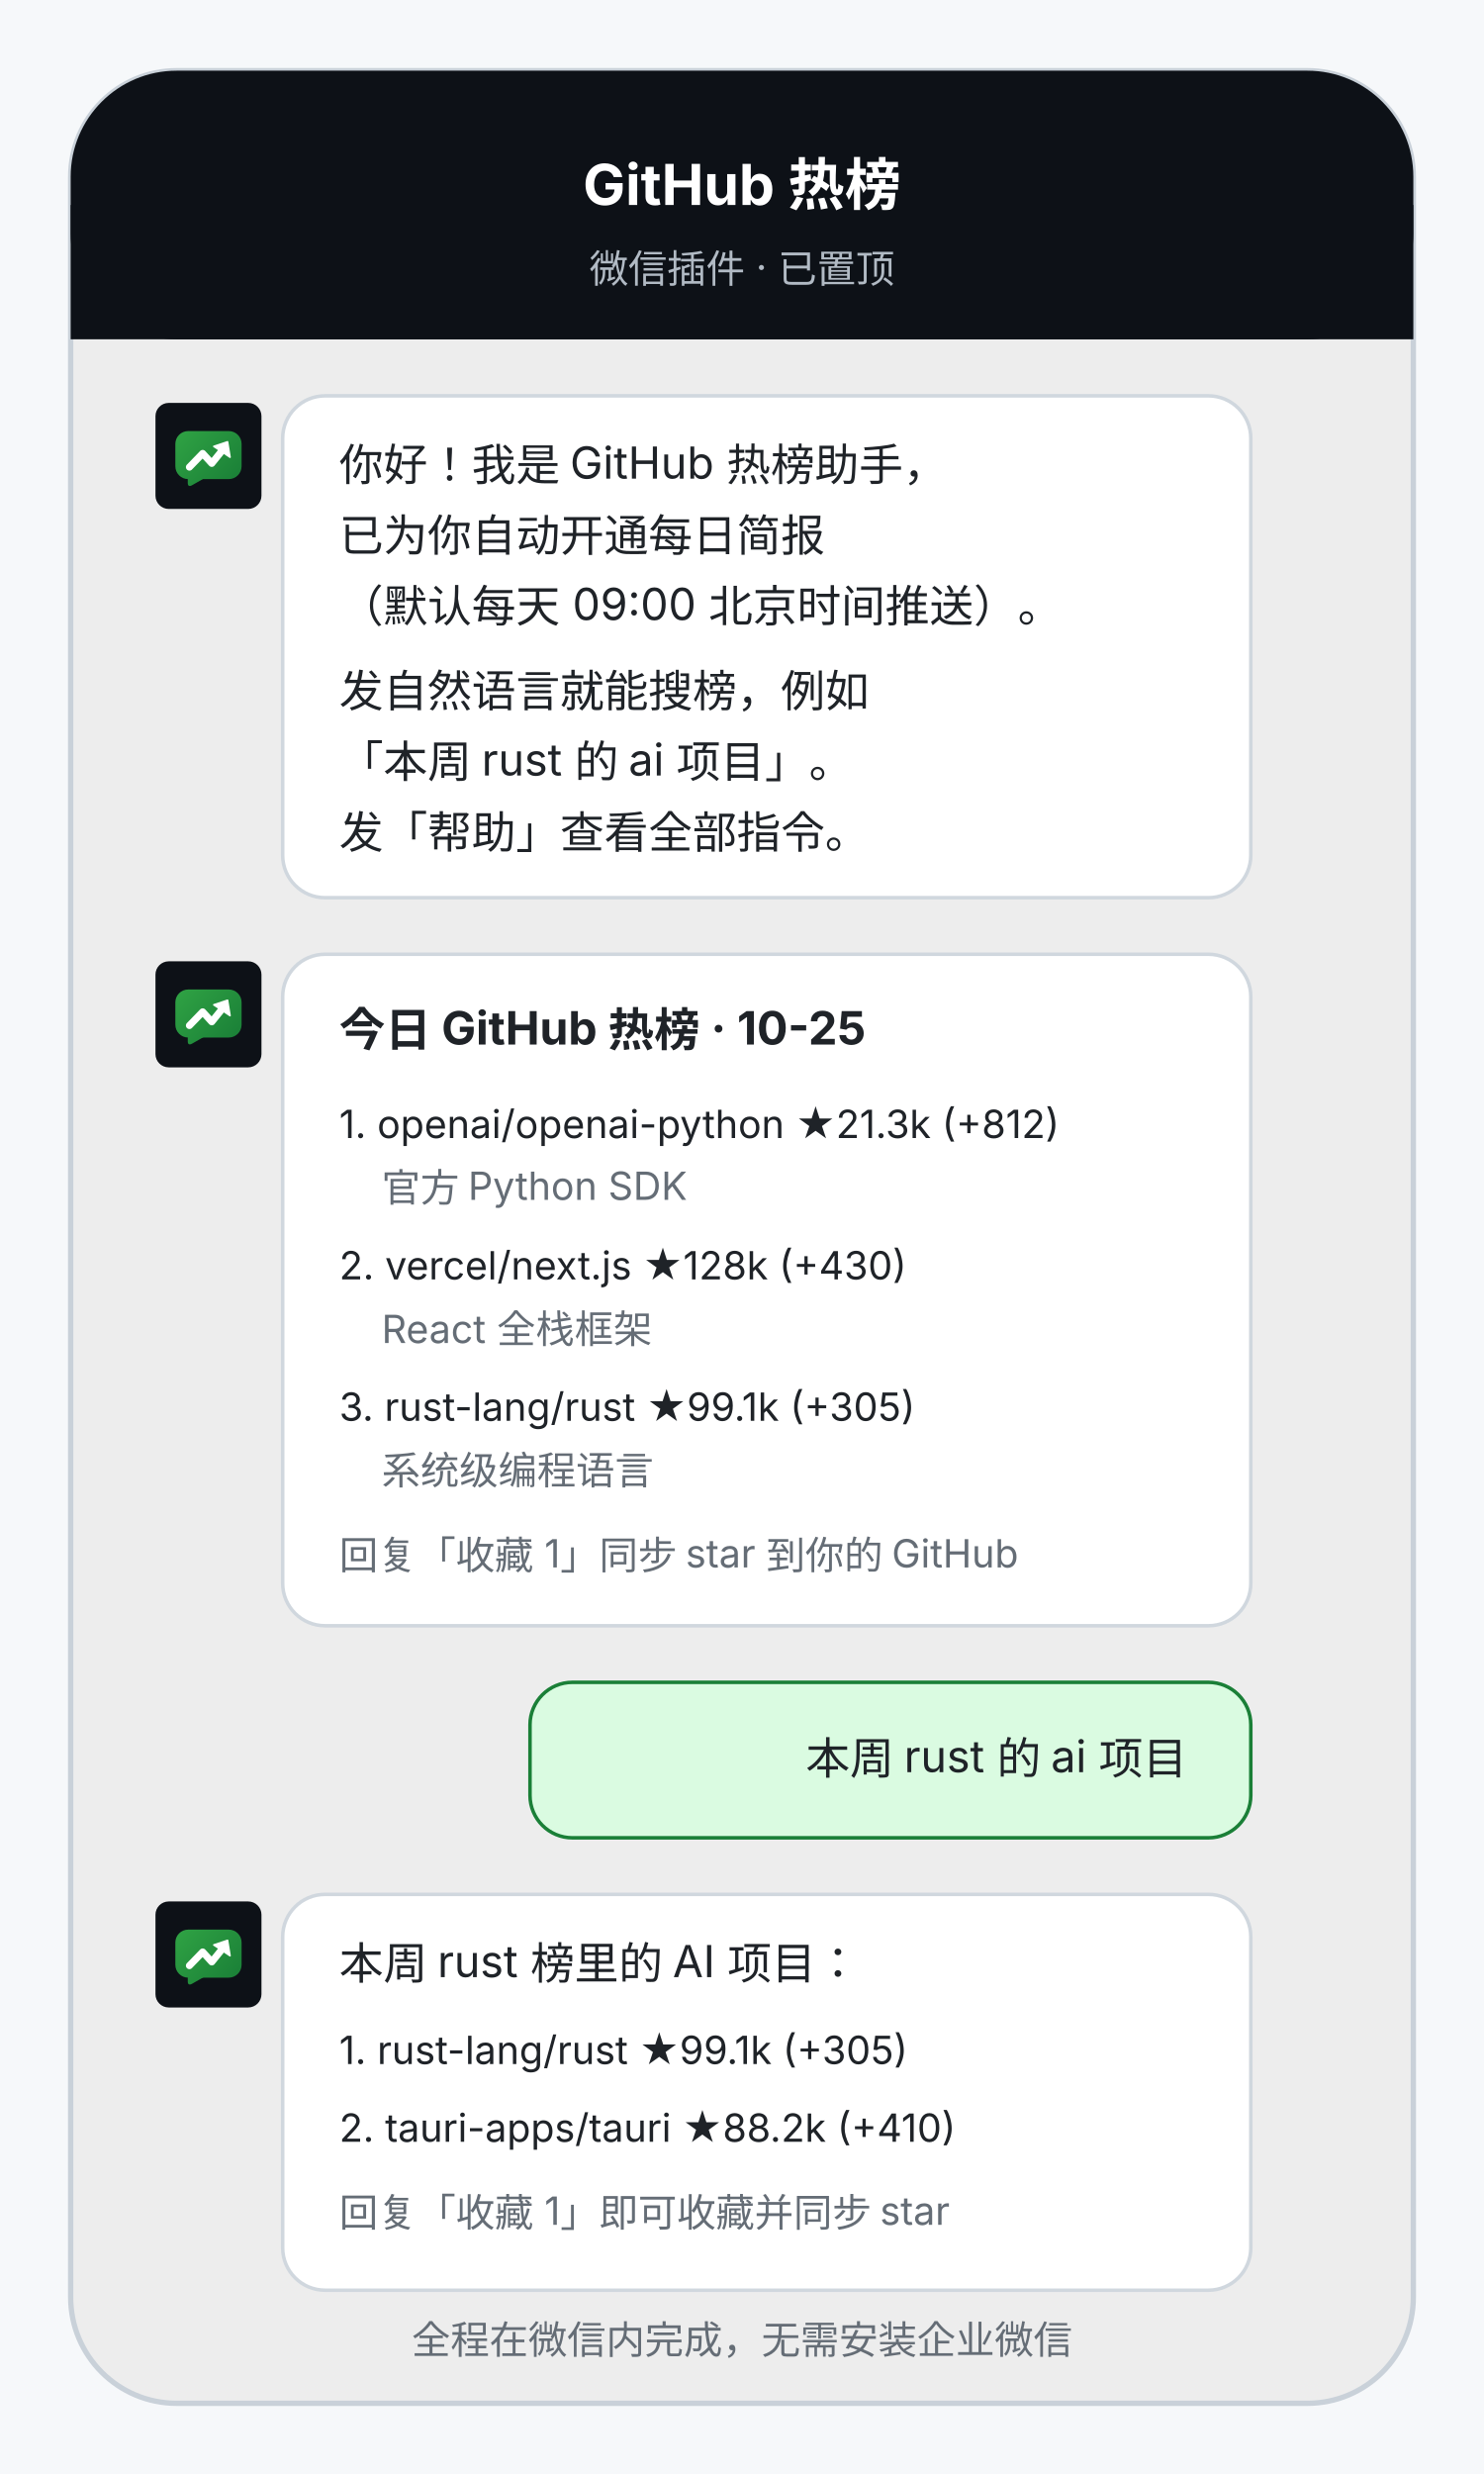
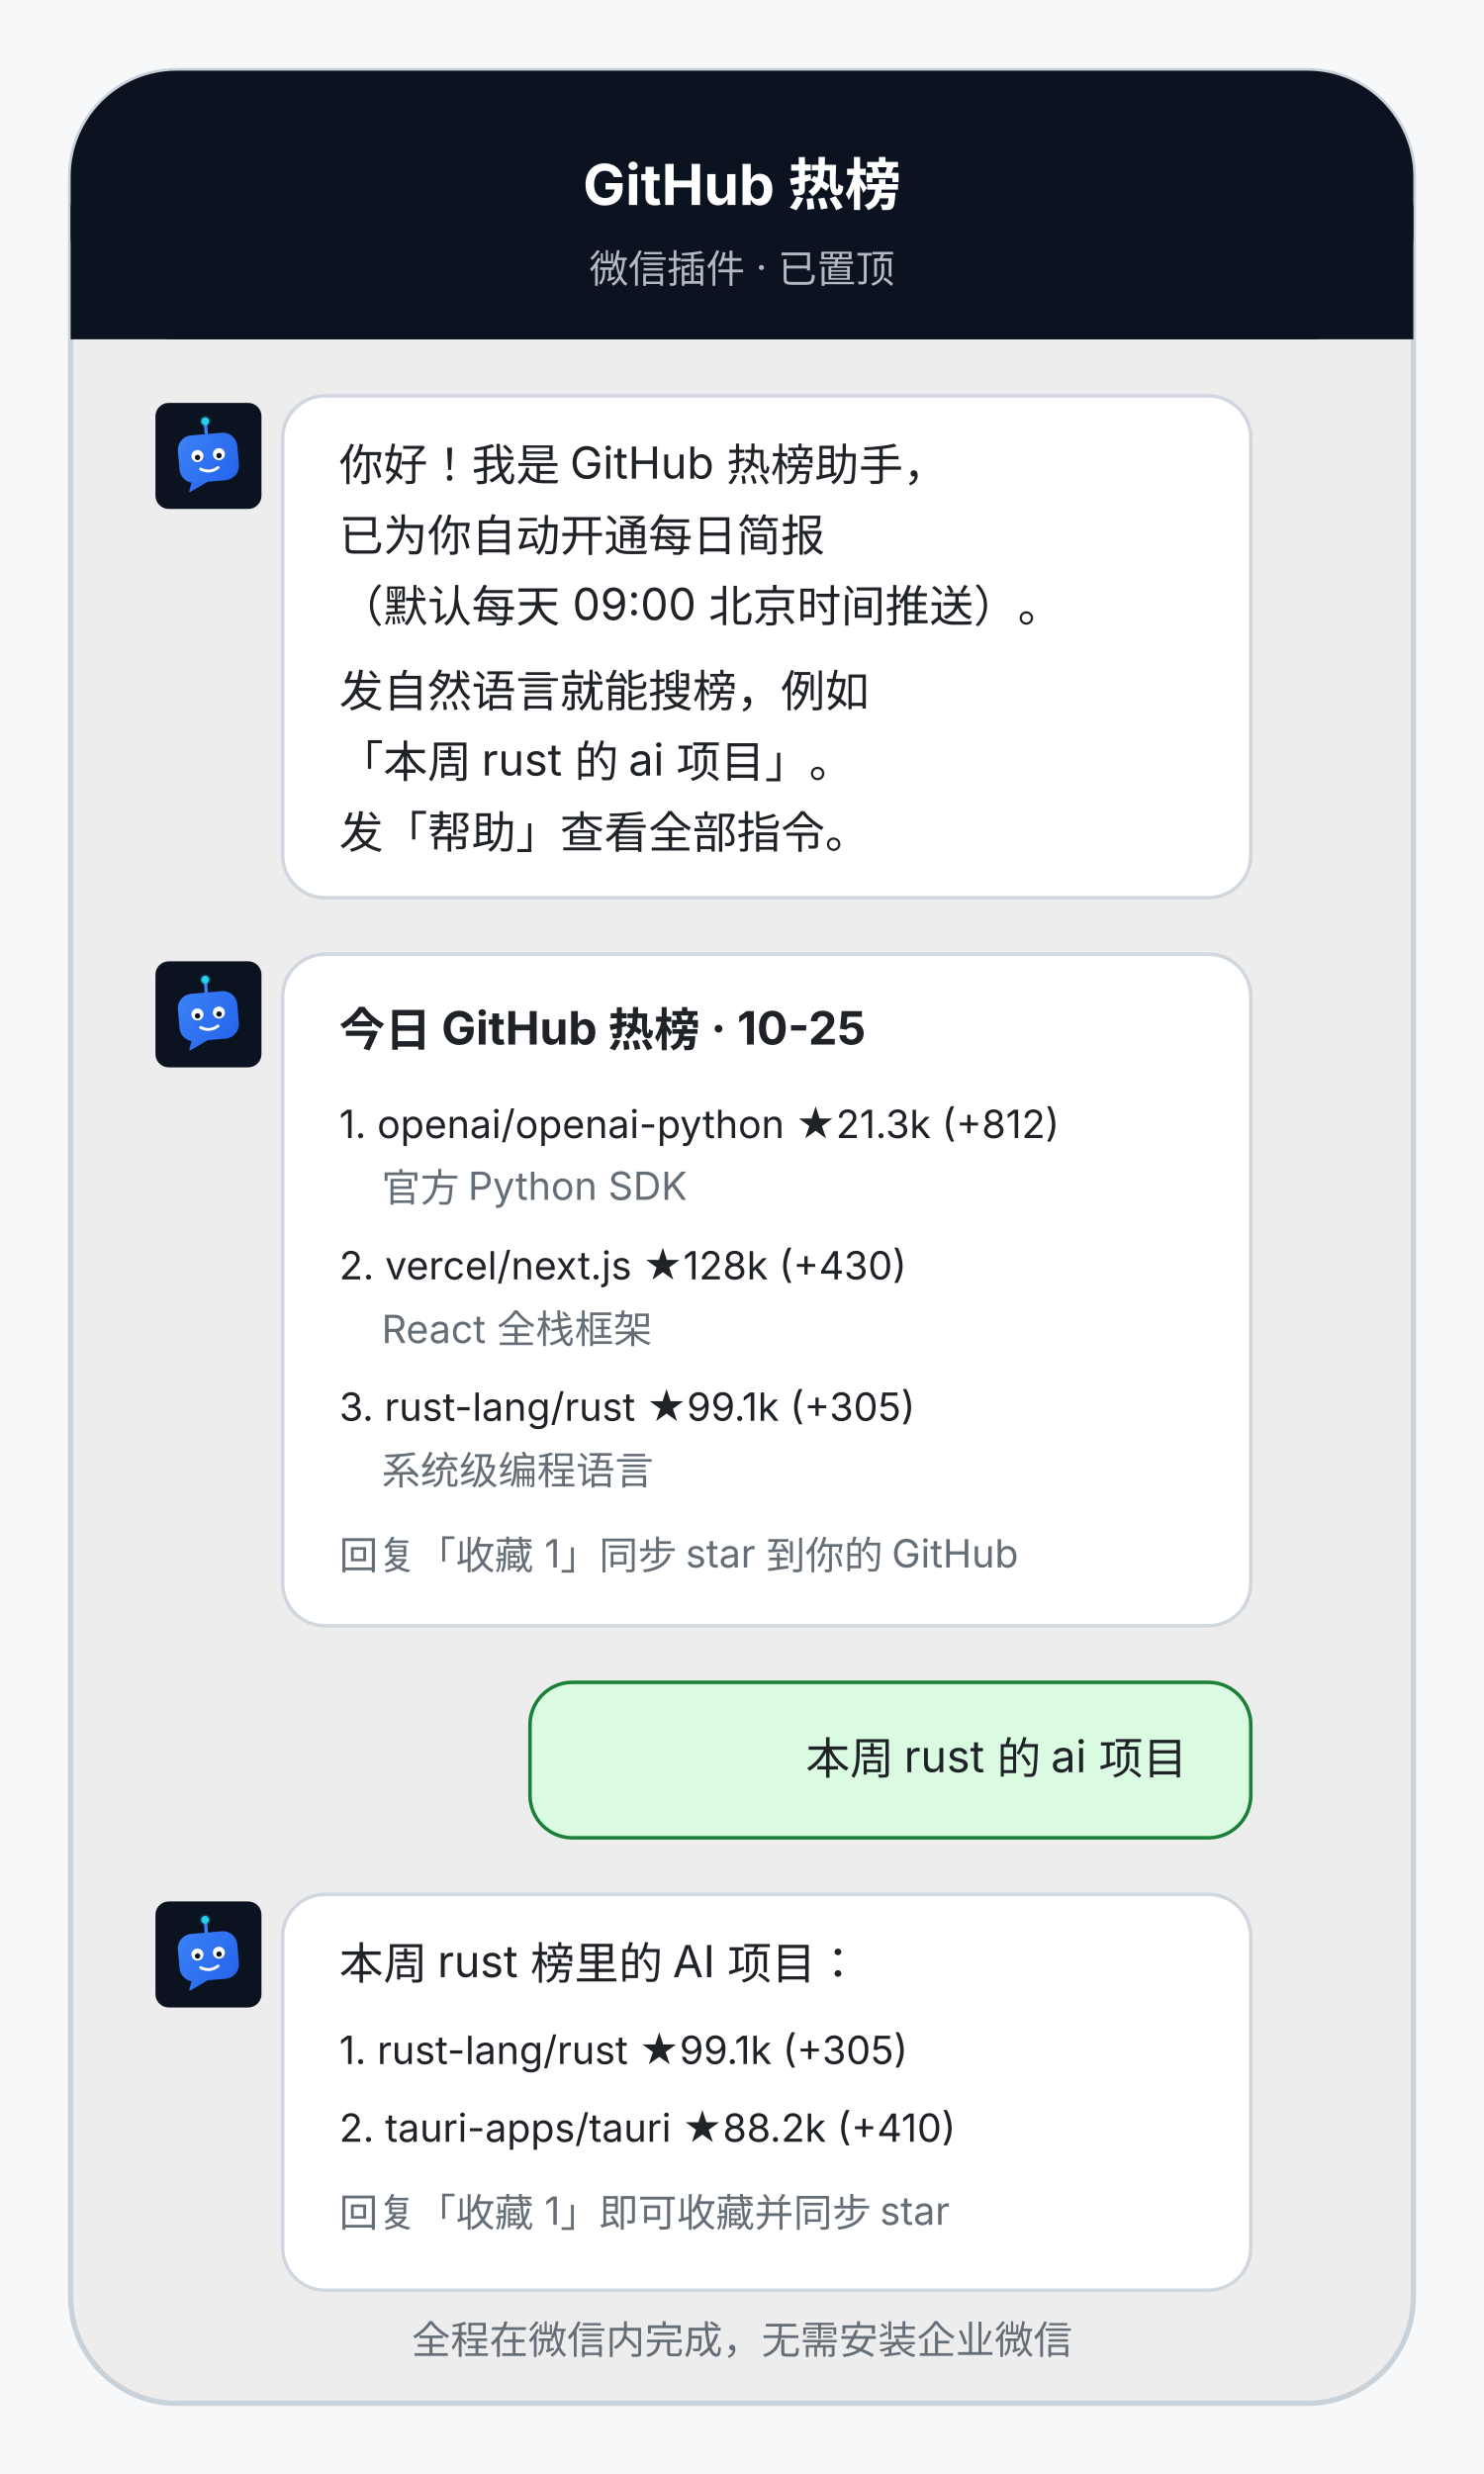
<svg xmlns="http://www.w3.org/2000/svg" width="420" height="700" viewBox="0 0 420 700" role="img" aria-label="个人微信里的聊天示意：欢迎语、每日简报、自然语言提问">
  <defs>
    <style>
      .t { font-family: -apple-system, "PingFang SC", "Microsoft YaHei", sans-serif; fill: #1f2328; }
      .msg { font-size: 12.5px; }
      .small { font-size: 11px; }
      .muted { fill: #656d76; }
      .bubble { fill: #ffffff; stroke: #d0d7de; stroke-width: 1; }
      .mine { fill: #dafbe1; stroke: #1a7f37; stroke-width: 1; }
    </style>
-     <linearGradient id="brandGrad" gradientUnits="userSpaceOnUse" x1="128" y1="148" x2="392" y2="392">
-       <stop offset="0" stop-color="#2ea043" />
-       <stop offset="1" stop-color="#1a7f37" />
+     <linearGradient id="brandGrad" gradientUnits="userSpaceOnUse" x1="112" y1="150" x2="400" y2="380">
+       <stop offset="0" stop-color="#3B82F6" />
+       <stop offset="1" stop-color="#2563EB" />
    </linearGradient>
    <clipPath id="av">
      <rect width="512" height="512" rx="64" />
    </clipPath>
  </defs>
  <rect width="420" height="700" fill="#f6f8fa" />
  <rect x="20" y="20" width="380" height="660" rx="30" fill="#ededed" stroke="#c9d1d9" stroke-width="1.5" />
-   <rect x="20" y="20" width="380" height="76" rx="30" fill="#0d1117" />
-   <rect x="20" y="58" width="380" height="38" fill="#0d1117" />
+   <rect x="20" y="20" width="380" height="76" rx="30" fill="#0B1220" />
+   <rect x="20" y="58" width="380" height="38" fill="#0B1220" />
  <text class="t" x="210" y="58" text-anchor="middle" font-size="16" font-weight="700" style="fill:#ffffff">GitHub 热榜</text>
  <text class="t" x="210" y="80" text-anchor="middle" font-size="11" style="fill:#b1bac4">微信插件 · 已置顶</text>
  <g transform="translate(44,114) scale(0.05859375)" clip-path="url(#av)">
-     <rect width="512" height="512" fill="#0d1117" />
-     <path d="M156 306 L156 386 Q156 408 176 398 L246 358 Z" fill="url(#brandGrad)" />
-     <rect x="96" y="136" width="320" height="232" rx="62" fill="url(#brandGrad)" />
-     <path d="M164 310 L228 244 L272 292 L314 240" fill="none" stroke="#ffffff" stroke-width="34" stroke-linecap="round" stroke-linejoin="round" />
-     <path d="M348 188 L360 262 L282 210 Z" fill="#ffffff" stroke="#ffffff" stroke-width="8" stroke-linejoin="round" />
+     <rect width="512" height="512" fill="#0B1220" />
+     <g transform="rotate(-5 256 268)">
+       <circle cx="256" cy="88" r="27" fill="#22D3EE" opacity="0.18" />
+       <rect x="248" y="96" width="16" height="60" rx="8" fill="#3B82F6" />
+       <circle cx="256" cy="88" r="19" fill="#22D3EE" />
+       <path d="M176 348 L150 416 Q147 426 161 419 L246 378 Z" fill="url(#brandGrad)" />
+       <rect x="112" y="150" width="288" height="230" rx="70" fill="url(#brandGrad)" />
+       <circle cx="204" cy="252" r="29" fill="#ffffff" />
+       <circle cx="308" cy="252" r="29" fill="#ffffff" />
+       <circle cx="204" cy="259" r="13" fill="#0B1220" />
+       <circle cx="308" cy="259" r="13" fill="#0B1220" />
+       <path d="M214 316 Q256 342 298 316" fill="none" stroke="#ffffff" stroke-width="14" stroke-linecap="round" />
+     </g>
  </g>
  <rect class="bubble" x="80" y="112" width="274" height="142" rx="12" />
  <text class="t msg" x="96" y="136">你好！我是 GitHub 热榜助手，</text>
  <text class="t msg" x="96" y="156">已为你自动开通每日简报</text>
  <text class="t msg" x="96" y="176">（默认每天 09:00 北京时间推送）。</text>
  <text class="t msg" x="96" y="200">发自然语言就能搜榜，例如</text>
  <text class="t msg" x="96" y="220">「本周 rust 的 ai 项目」。</text>
  <text class="t msg" x="96" y="240">发「帮助」查看全部指令。</text>
  <g transform="translate(44,272) scale(0.05859375)" clip-path="url(#av)">
-     <rect width="512" height="512" fill="#0d1117" />
-     <path d="M156 306 L156 386 Q156 408 176 398 L246 358 Z" fill="url(#brandGrad)" />
-     <rect x="96" y="136" width="320" height="232" rx="62" fill="url(#brandGrad)" />
-     <path d="M164 310 L228 244 L272 292 L314 240" fill="none" stroke="#ffffff" stroke-width="34" stroke-linecap="round" stroke-linejoin="round" />
-     <path d="M348 188 L360 262 L282 210 Z" fill="#ffffff" stroke="#ffffff" stroke-width="8" stroke-linejoin="round" />
+     <rect width="512" height="512" fill="#0B1220" />
+     <g transform="rotate(-5 256 268)">
+       <circle cx="256" cy="88" r="27" fill="#22D3EE" opacity="0.18" />
+       <rect x="248" y="96" width="16" height="60" rx="8" fill="#3B82F6" />
+       <circle cx="256" cy="88" r="19" fill="#22D3EE" />
+       <path d="M176 348 L150 416 Q147 426 161 419 L246 378 Z" fill="url(#brandGrad)" />
+       <rect x="112" y="150" width="288" height="230" rx="70" fill="url(#brandGrad)" />
+       <circle cx="204" cy="252" r="29" fill="#ffffff" />
+       <circle cx="308" cy="252" r="29" fill="#ffffff" />
+       <circle cx="204" cy="259" r="13" fill="#0B1220" />
+       <circle cx="308" cy="259" r="13" fill="#0B1220" />
+       <path d="M214 316 Q256 342 298 316" fill="none" stroke="#ffffff" stroke-width="14" stroke-linecap="round" />
+     </g>
  </g>
  <rect class="bubble" x="80" y="270" width="274" height="190" rx="12" />
  <text class="t" x="96" y="296" font-size="13" font-weight="700">今日 GitHub 热榜 · 10-25</text>
  <text class="t small" x="96" y="322">1. openai/openai-python ★21.3k (+812)</text>
  <text class="t small muted" x="108" y="340">官方 Python SDK</text>
  <text class="t small" x="96" y="362">2. vercel/next.js ★128k (+430)</text>
  <text class="t small muted" x="108" y="380">React 全栈框架</text>
  <text class="t small" x="96" y="402">3. rust-lang/rust ★99.1k (+305)</text>
  <text class="t small muted" x="108" y="420">系统级编程语言</text>
  <text class="t small muted" x="96" y="444">回复「收藏 1」同步 star 到你的 GitHub</text>
  <rect class="mine" x="150" y="476" width="204" height="44" rx="12" />
  <text class="t msg" x="336" y="502" text-anchor="end">本周 rust 的 ai 项目</text>
  <g transform="translate(44,538) scale(0.05859375)" clip-path="url(#av)">
-     <rect width="512" height="512" fill="#0d1117" />
-     <path d="M156 306 L156 386 Q156 408 176 398 L246 358 Z" fill="url(#brandGrad)" />
-     <rect x="96" y="136" width="320" height="232" rx="62" fill="url(#brandGrad)" />
-     <path d="M164 310 L228 244 L272 292 L314 240" fill="none" stroke="#ffffff" stroke-width="34" stroke-linecap="round" stroke-linejoin="round" />
-     <path d="M348 188 L360 262 L282 210 Z" fill="#ffffff" stroke="#ffffff" stroke-width="8" stroke-linejoin="round" />
+     <rect width="512" height="512" fill="#0B1220" />
+     <g transform="rotate(-5 256 268)">
+       <circle cx="256" cy="88" r="27" fill="#22D3EE" opacity="0.18" />
+       <rect x="248" y="96" width="16" height="60" rx="8" fill="#3B82F6" />
+       <circle cx="256" cy="88" r="19" fill="#22D3EE" />
+       <path d="M176 348 L150 416 Q147 426 161 419 L246 378 Z" fill="url(#brandGrad)" />
+       <rect x="112" y="150" width="288" height="230" rx="70" fill="url(#brandGrad)" />
+       <circle cx="204" cy="252" r="29" fill="#ffffff" />
+       <circle cx="308" cy="252" r="29" fill="#ffffff" />
+       <circle cx="204" cy="259" r="13" fill="#0B1220" />
+       <circle cx="308" cy="259" r="13" fill="#0B1220" />
+       <path d="M214 316 Q256 342 298 316" fill="none" stroke="#ffffff" stroke-width="14" stroke-linecap="round" />
+     </g>
  </g>
  <rect class="bubble" x="80" y="536" width="274" height="112" rx="12" />
  <text class="t msg" x="96" y="560">本周 rust 榜里的 AI 项目：</text>
  <text class="t small" x="96" y="584">1. rust-lang/rust ★99.1k (+305)</text>
  <text class="t small" x="96" y="606">2. tauri-apps/tauri ★88.2k (+410)</text>
  <text class="t small muted" x="96" y="630">回复「收藏 1」即可收藏并同步 star</text>
  <text class="t small muted" x="210" y="666" text-anchor="middle">全程在微信内完成，无需安装企业微信</text>
</svg>
